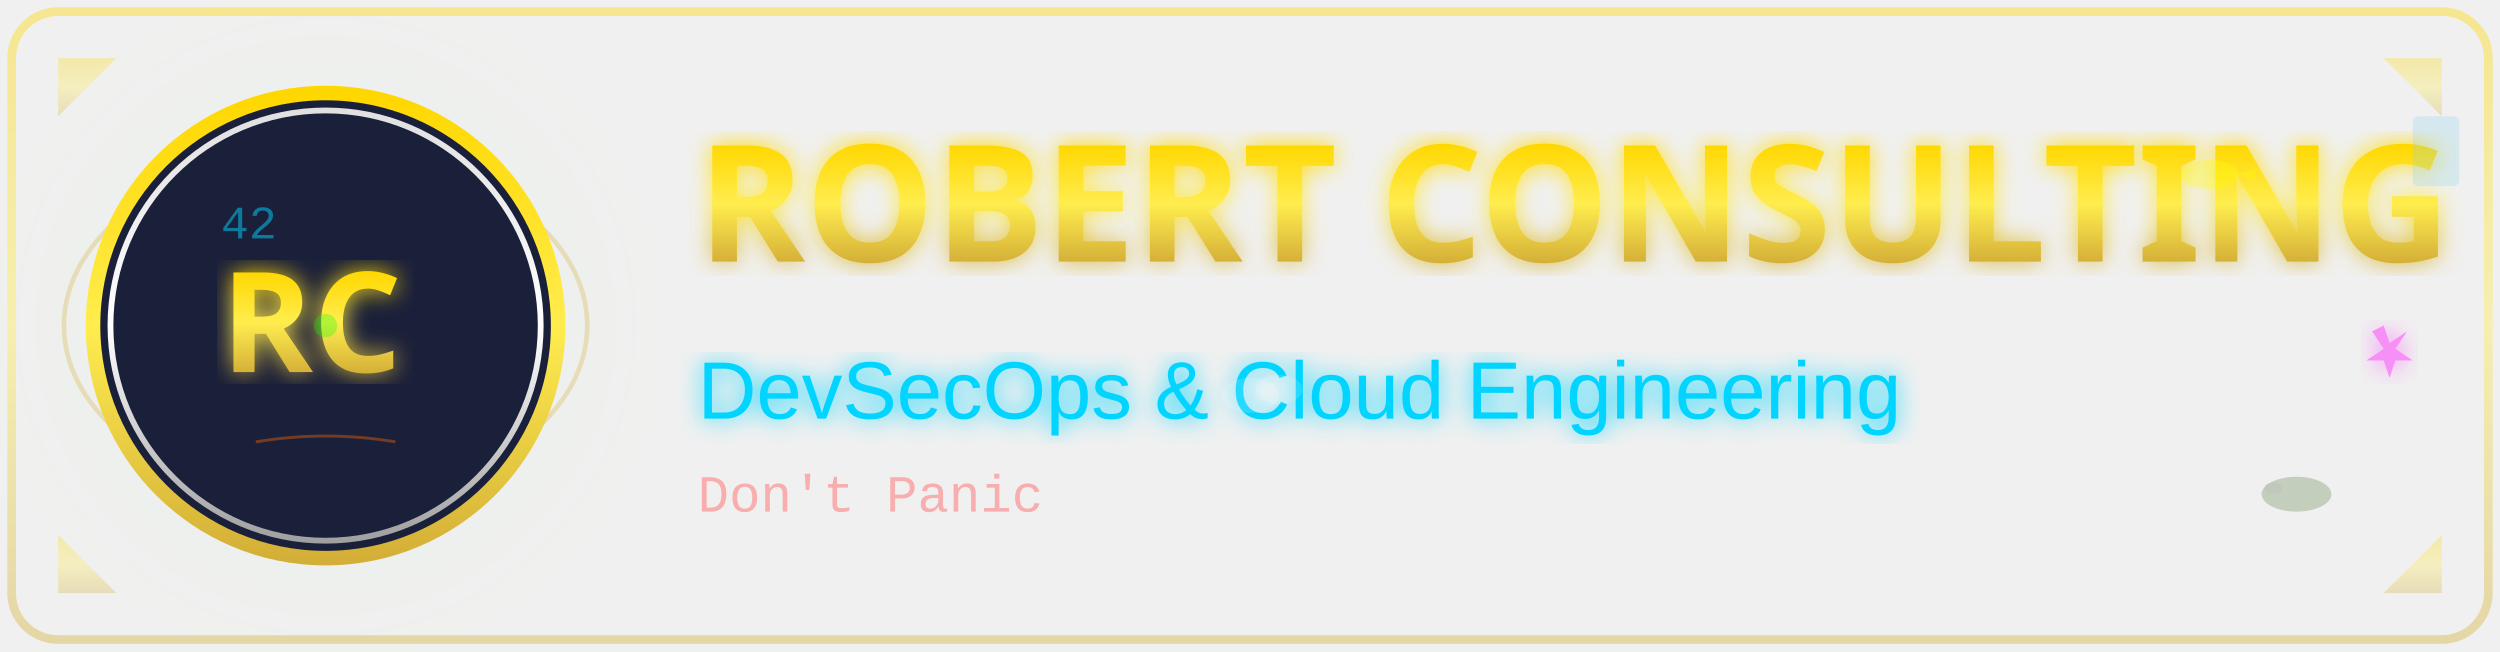
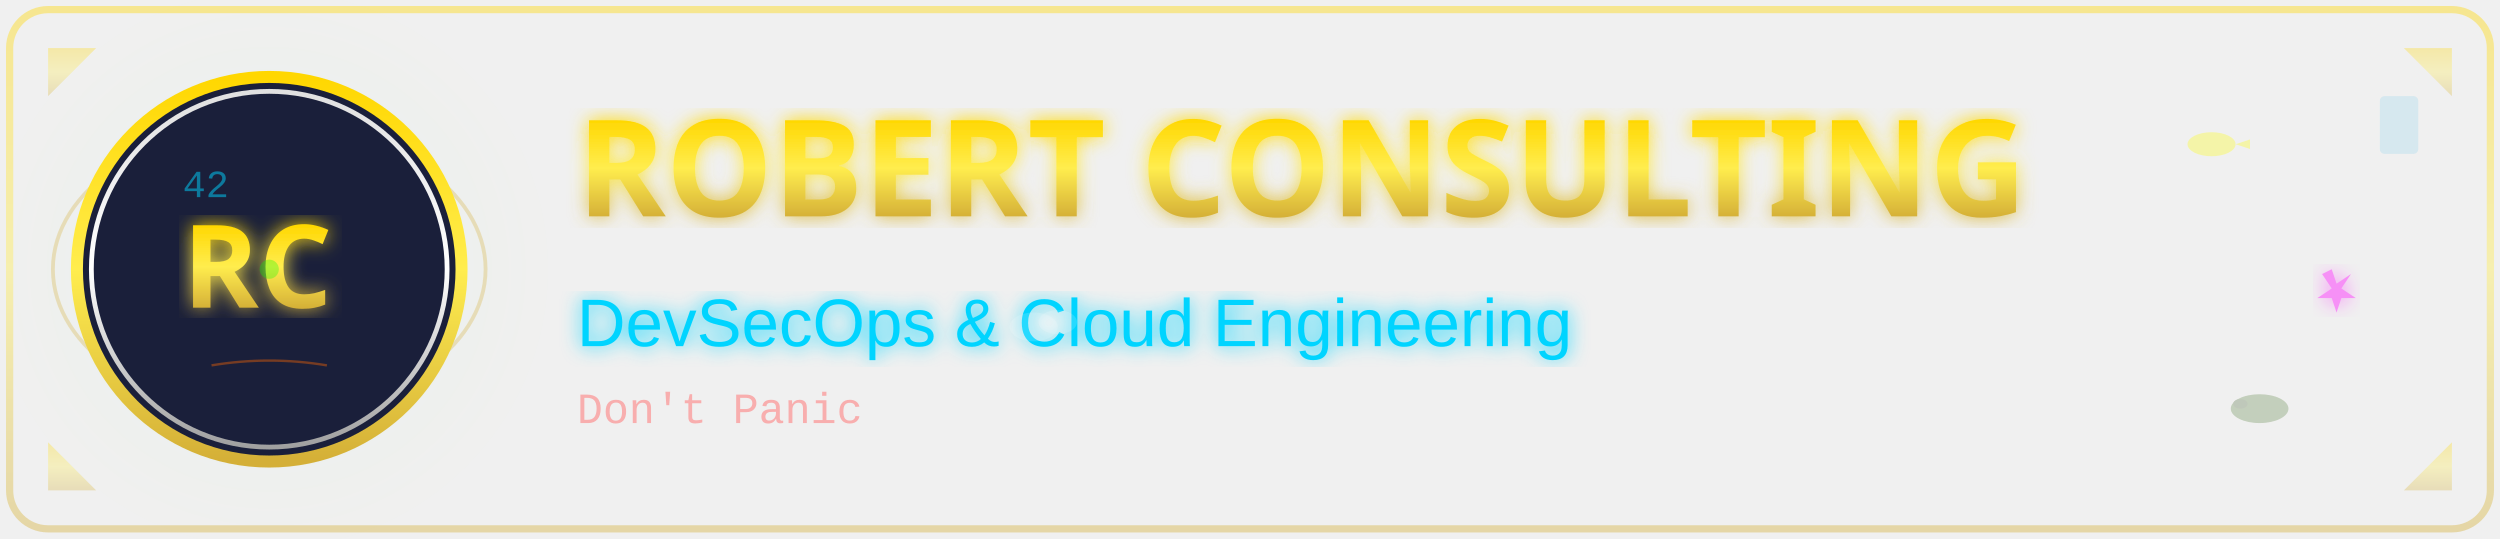
- <svg xmlns="http://www.w3.org/2000/svg" viewBox="0 0 430 112" style="background: transparent;">
+ <svg xmlns="http://www.w3.org/2000/svg" viewBox="0 0 520 112" style="background: transparent;">
  <defs>
    <linearGradient id="goldGrad" x1="0%" y1="0%" x2="0%" y2="100%">
      <stop offset="0%" style="stop-color:#ffd700;stop-opacity:1" />
      <stop offset="50%" style="stop-color:#ffed4e;stop-opacity:1" />
      <stop offset="100%" style="stop-color:#d4af37;stop-opacity:1" />
    </linearGradient>
    <linearGradient id="chromeGrad" x1="0%" y1="0%" x2="0%" y2="100%">
      <stop offset="0%" style="stop-color:#e0e0e0;stop-opacity:1" />
      <stop offset="50%" style="stop-color:#ffffff;stop-opacity:1" />
      <stop offset="100%" style="stop-color:#a0a0a0;stop-opacity:1" />
    </linearGradient>
    <radialGradient id="octarineGlow">
      <stop offset="0%" style="stop-color:#ff00ff;stop-opacity:0.2" />
      <stop offset="50%" style="stop-color:#00ffff;stop-opacity:0.1" />
      <stop offset="100%" style="stop-color:#ffff00;stop-opacity:0" />
    </radialGradient>
    <filter id="glow">
      <feGaussianBlur stdDeviation="2" result="coloredBlur" />
      <feMerge>
        <feMergeNode in="coloredBlur" />
        <feMergeNode in="SourceGraphic" />
      </feMerge>
    </filter>
  </defs>
  <circle cx="56" cy="56" r="60" fill="url(#octarineGlow)" opacity="0.3" />
-   <rect x="2" y="2" width="426" height="108" fill="none" stroke="url(#goldGrad)" stroke-width="1.5" opacity="0.4" rx="8" />
+   <rect x="2" y="2" width="516" height="108" fill="none" stroke="url(#goldGrad)" stroke-width="1.5" opacity="0.4" rx="8" />
  <g transform="translate(56, 56)">
    <ellipse cx="0" cy="0" rx="45" ry="30" fill="none" stroke="#d4af37" stroke-width="0.8" opacity="0.3" />
    <ellipse cx="0" cy="0" rx="35" ry="23" fill="none" stroke="#00d4ff" stroke-width="0.8" opacity="0.3" stroke-dasharray="5,3" />
    <circle r="40" fill="#1a1f3a" stroke="url(#goldGrad)" stroke-width="2.5" />
    <circle r="37" fill="none" stroke="url(#chromeGrad)" stroke-width="1" />
    <text x="-18" y="-15" font-family="'Courier New', monospace" font-size="8" fill="#00d4ff" opacity="0.5">42</text>
    <text x="-18" y="8" font-family="'Arial Black', sans-serif" font-size="24" font-weight="bold" fill="url(#goldGrad)" filter="url(#glow)">RC</text>
    <path d="M -12,20 Q 0,18 12,20" fill="none" stroke="#ff6600" stroke-width="0.5" opacity="0.4" />
    <circle r="2" fill="#00ff00" opacity="0.3" />
  </g>
  <text x="120" y="45" font-family="'Arial Black', sans-serif" font-size="28" font-weight="bold" fill="url(#goldGrad)" filter="url(#glow)">ROBERT CONSULTING</text>
  <g>
    <text x="120" y="72" font-family="'Arial', sans-serif" font-size="14" fill="#00d4ff" filter="url(#glow)">DevSecOps &amp; Cloud Engineering</text>
    <ellipse cx="215" cy="68" rx="5" ry="3" fill="#ffffff" opacity="0.15" />
    <ellipse cx="220" cy="67" rx="4" ry="2.5" fill="#ffffff" opacity="0.15" />
  </g>
  <text x="120" y="88" font-family="'Courier New', monospace" font-size="9" fill="#ff6b6b" opacity="0.5">Don't Panic</text>
-   <g transform="translate(380, 30)" opacity="0.3">
+   <g transform="translate(460, 30)" opacity="0.3">
    <ellipse cx="0" cy="0" rx="5" ry="2.5" fill="#ffff00" />
    <polygon points="5,0 8,-1 8,1" fill="#ffff00" />
  </g>
-   <path d="M 410,56 L 411,59 L 414,57 L 412,60 L 415,62 L 412,62 L 411,65 L 410,62 L 407,62 L 410,60 L 408,57 Z" fill="#ff00ff" opacity="0.4" filter="url(#glow)" />
-   <g transform="translate(395, 85)" opacity="0.25">
+   <path d="M 485,56 L 486,59 L 489,57 L 487,60 L 490,62 L 487,62 L 486,65 L 485,62 L 482,62 L 485,60 L 483,57 Z" fill="#ff00ff" opacity="0.4" filter="url(#glow)" />
+   <g transform="translate(470, 85)" opacity="0.25">
    <ellipse cx="0" cy="0" rx="6" ry="3" fill="#3d6b1f" />
    <ellipse cx="-4" cy="-1" rx="1.5" ry="1" fill="#2d5016" />
  </g>
-   <rect x="415" y="20" width="8" height="12" fill="#87ceeb" opacity="0.25" rx="1" />
+   <rect x="495" y="20" width="8" height="12" fill="#87ceeb" opacity="0.25" rx="1" />
  <path d="M 10,10 L 20,10 L 10,20 Z" fill="url(#goldGrad)" opacity="0.3" />
-   <path d="M 420,10 L 410,10 L 420,20 Z" fill="url(#goldGrad)" opacity="0.3" />
+   <path d="M 510,10 L 500,10 L 510,20 Z" fill="url(#goldGrad)" opacity="0.3" />
  <path d="M 10,102 L 20,102 L 10,92 Z" fill="url(#goldGrad)" opacity="0.3" />
-   <path d="M 420,102 L 410,102 L 420,92 Z" fill="url(#goldGrad)" opacity="0.3" />
+   <path d="M 510,102 L 500,102 L 510,92 Z" fill="url(#goldGrad)" opacity="0.3" />
</svg>
